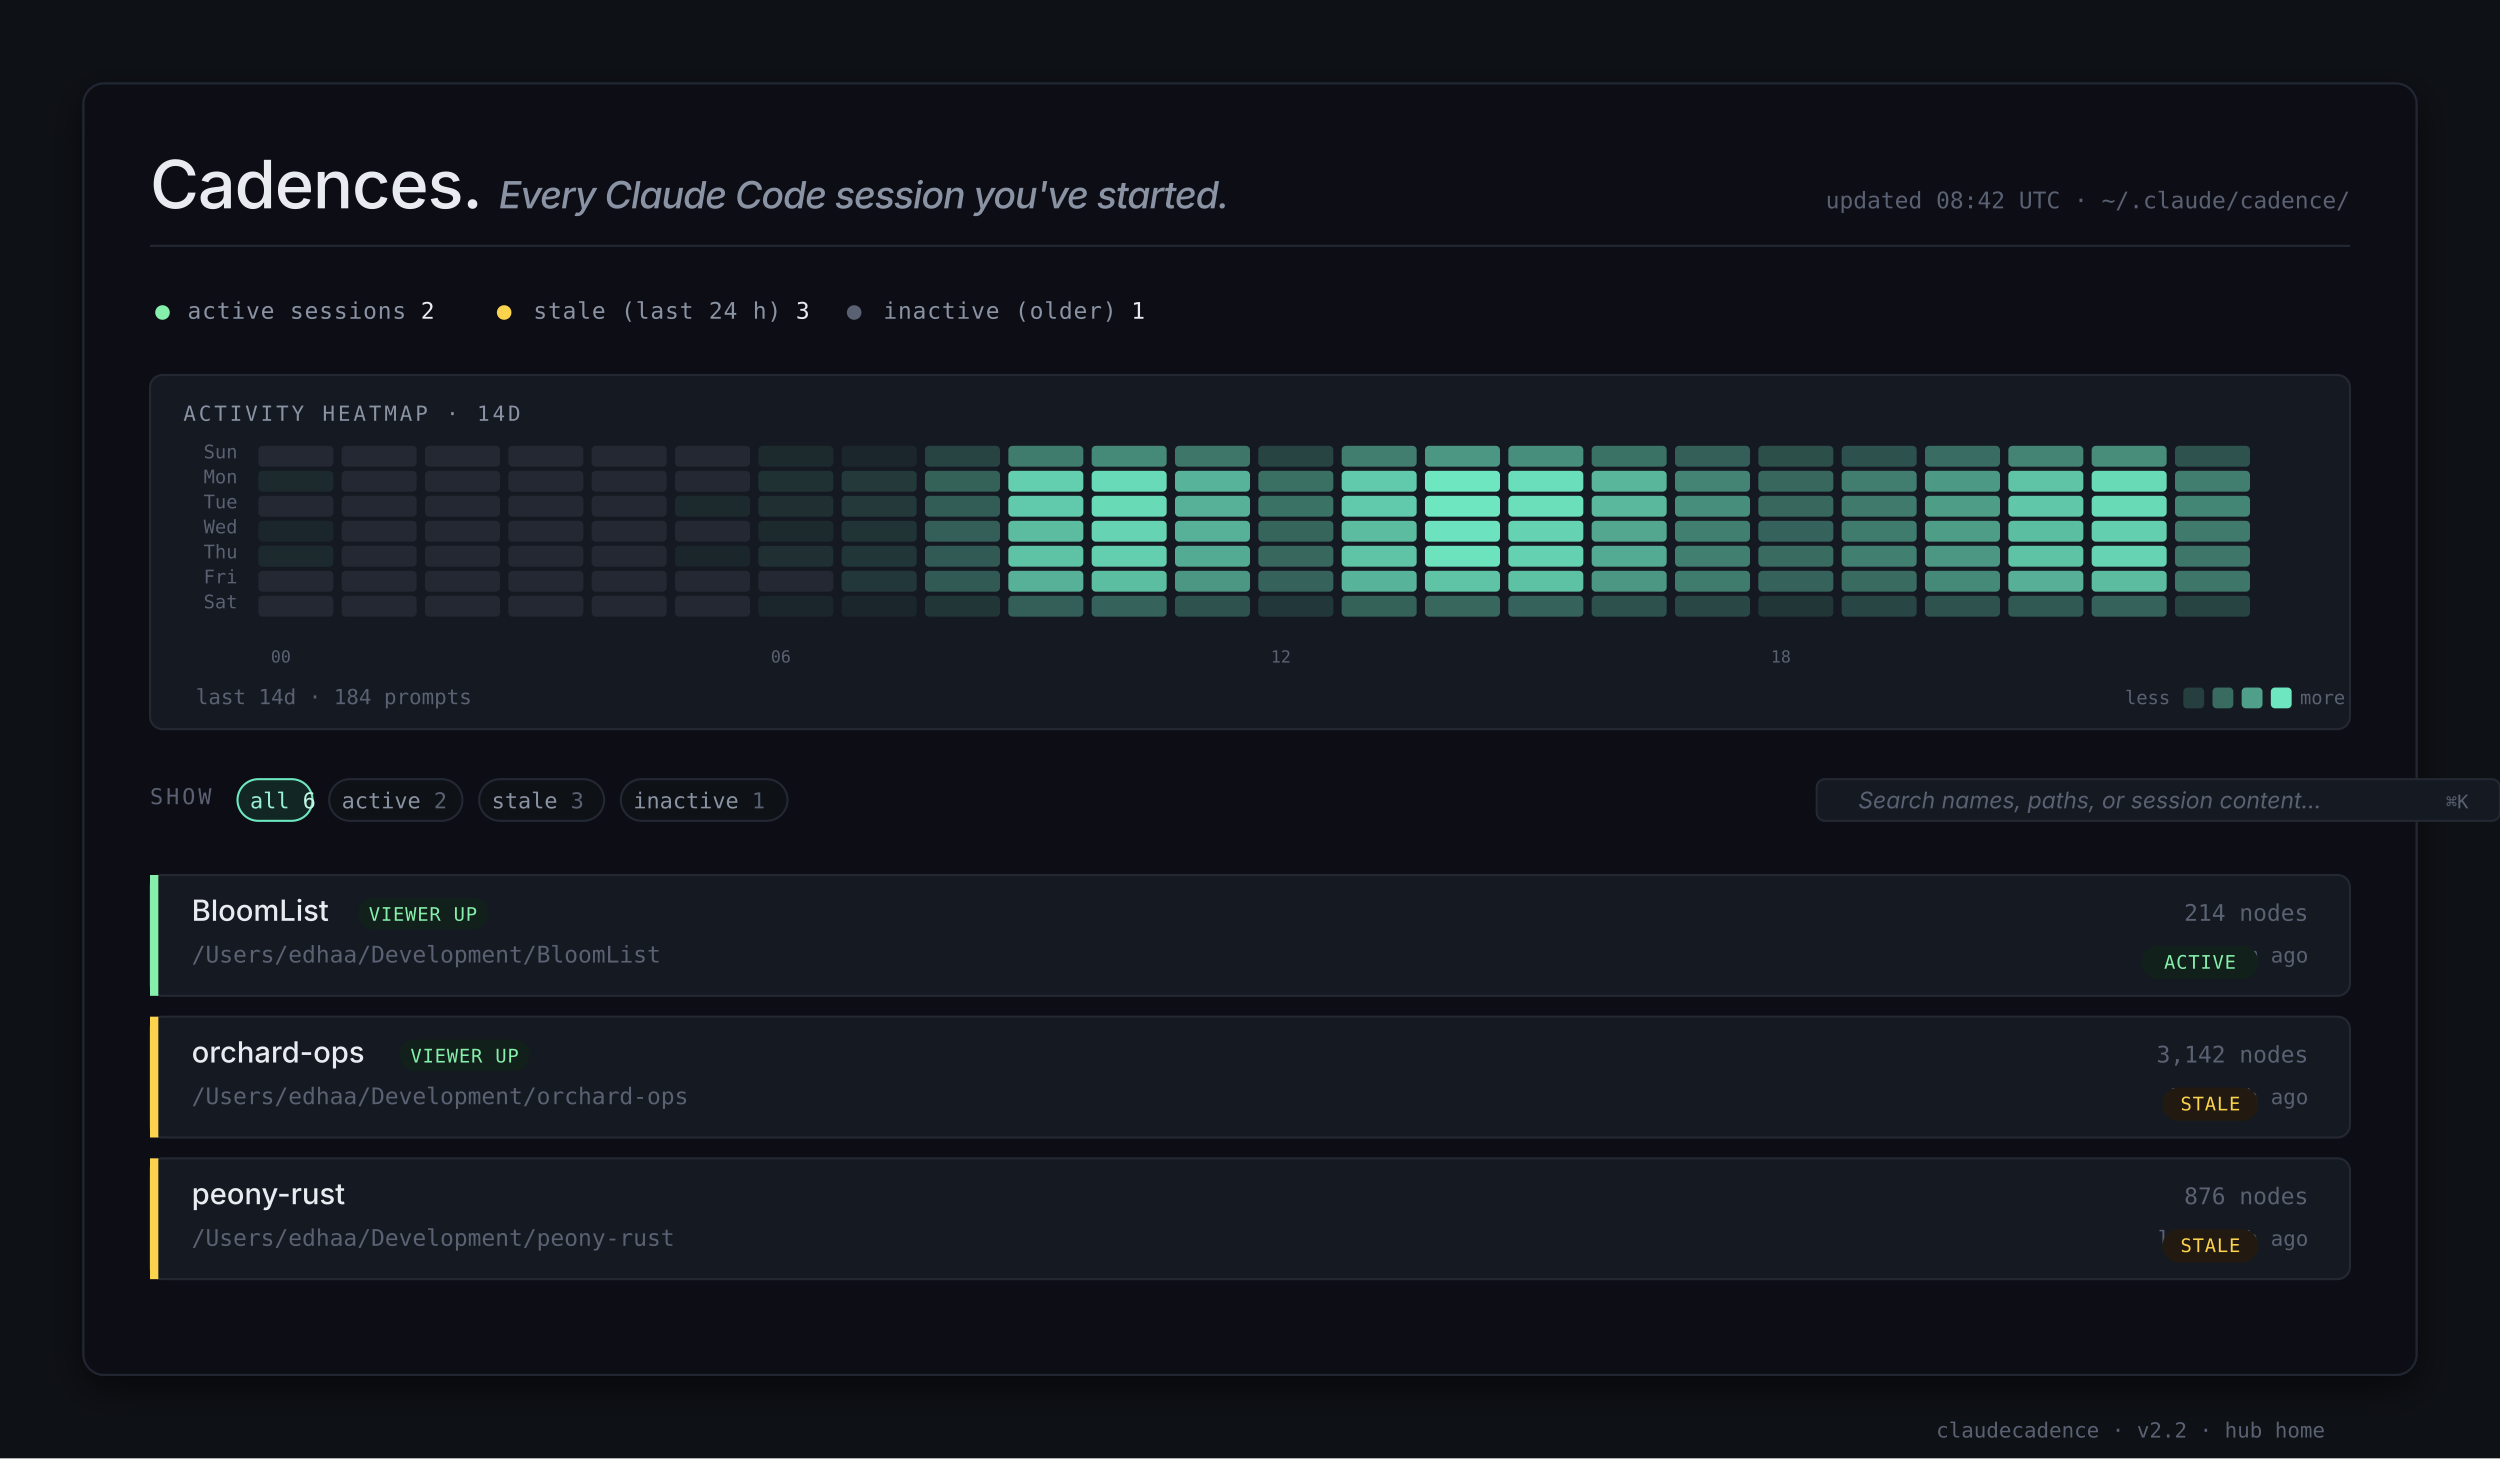
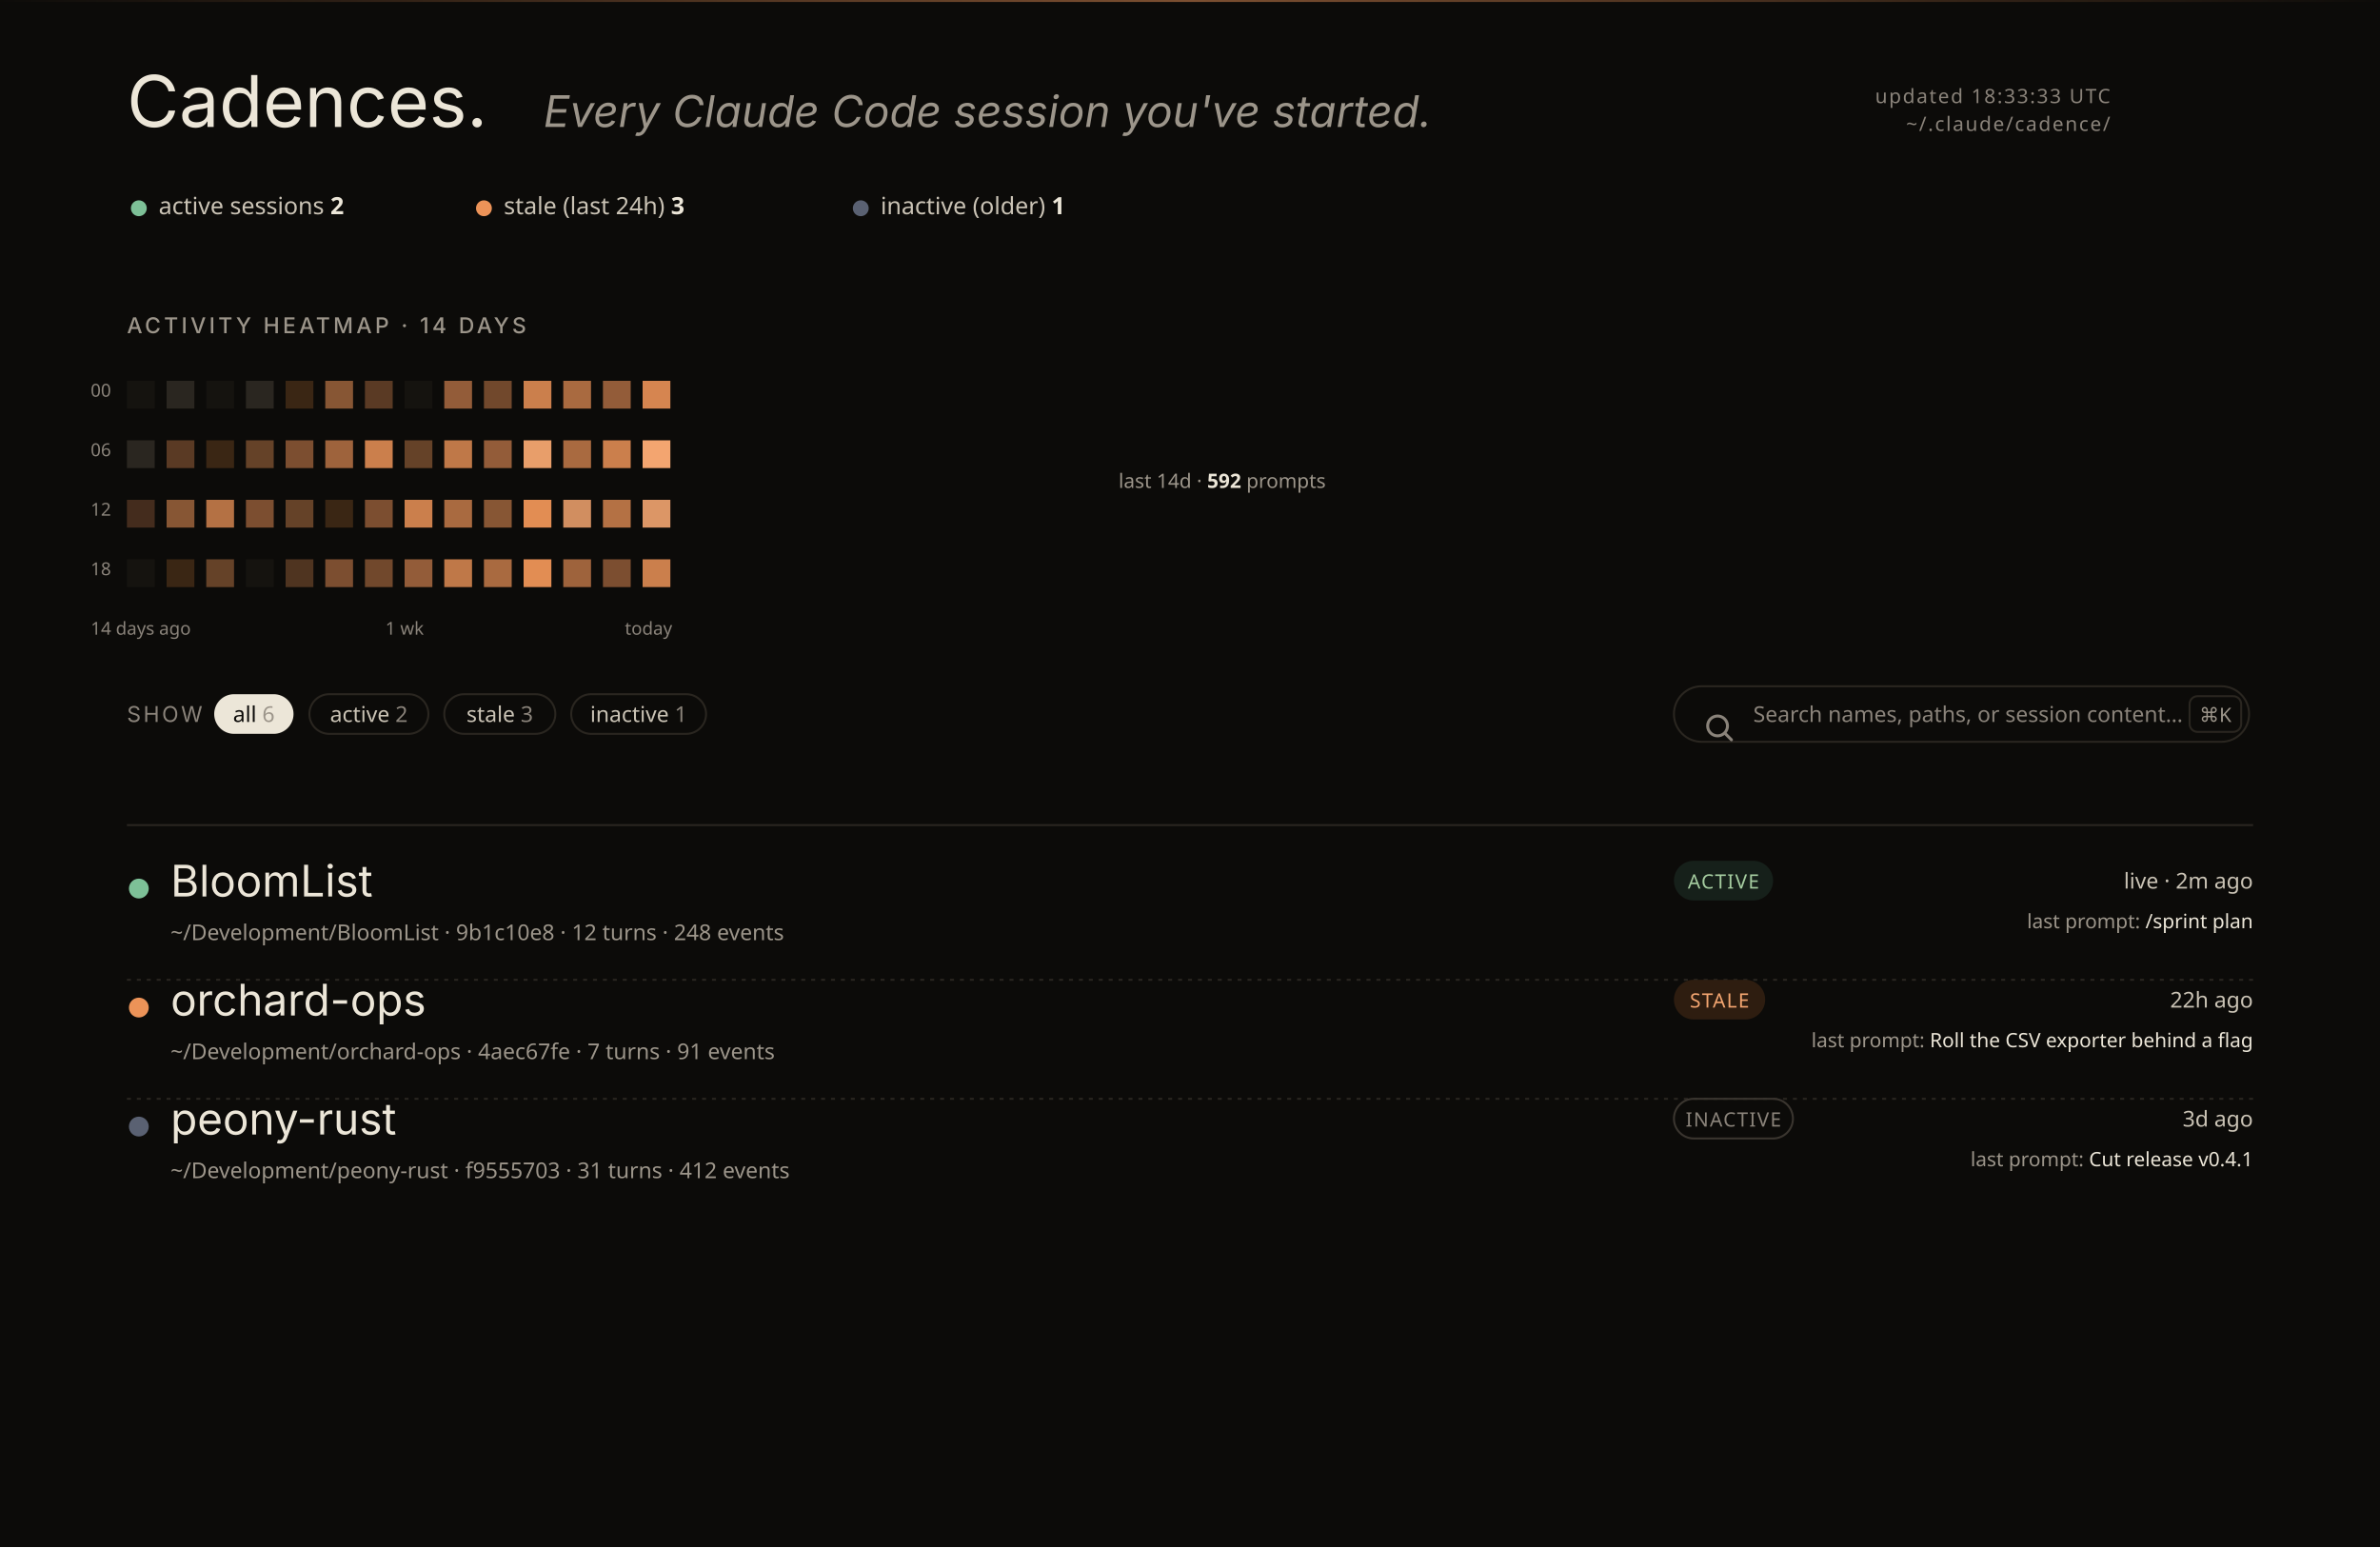
- <svg xmlns="http://www.w3.org/2000/svg" width="1200" height="700" viewBox="0 0 1200 700" font-family="-apple-system, system-ui, Segoe UI, sans-serif">
+ <svg xmlns="http://www.w3.org/2000/svg" width="1200" height="780" viewBox="0 0 1200 780" font-family="-apple-system, system-ui, Segoe UI, sans-serif">
  <defs>
-     <filter id="cardShadowDark" x="-2%" y="-2%" width="104%" height="110%">
-       <feDropShadow dx="0" dy="6" stdDeviation="9" flood-color="#000" flood-opacity="0.55" />
-     </filter>
+     <linearGradient id="hubTopHairlineD" x1="0" y1="0" x2="1" y2="0">
+       <stop offset="0%" stop-color="#ec9358" stop-opacity="0" />
+       <stop offset="50%" stop-color="#ec9358" stop-opacity="0.5" />
+       <stop offset="100%" stop-color="#ec9358" stop-opacity="0" />
+     </linearGradient>
  </defs>
-   <rect width="1200" height="700" fill="#0e1116" />
-   <rect x="40" y="40" width="1120" height="620" rx="10" fill="#0e1116" stroke="#232833" stroke-width="1" filter="url(#cardShadowDark)" />
-   <text x="72" y="100" fill="#e8ebef" font-size="32" font-family="Source Serif 4, Georgia, serif" font-weight="500" letter-spacing="-0.5">
-     Cadences. <tspan fill="#8a93a3" font-style="italic" font-size="18">Every Claude Code session you've started.</tspan>
-   </text>
-   <text x="1128" y="100" fill="#5a6172" font-size="11" font-family="Geist Mono, SF Mono, monospace" text-anchor="end">
-     updated 08:42 UTC · ~/.claude/cadence/
-   </text>
-   <line x1="72" y1="118" x2="1128" y2="118" stroke="#232833" stroke-width="1" />
-   <g transform="translate(72, 144)" font-family="Geist Mono, SF Mono, monospace" font-size="11" letter-spacing="0.4">
-     <circle cx="6" cy="6" r="3.5" fill="#86efac" />
-     <text x="18" y="9" fill="#8a93a3">active sessions <tspan fill="#e8ebef" font-weight="500">2</tspan>
+   <rect x="0" y="0" width="1200" height="780" fill="#0c0b09" />
+   <rect x="0" y="0" width="1200" height="1" fill="url(#hubTopHairlineD)" />
+   <g transform="translate(64 64)">
+     <text x="0" y="0" font-family="Source Serif 4, Georgia, serif" font-size="36" fill="#ece6d8">Cadences.</text>
+     <text x="210" y="0" font-family="Source Serif 4, Georgia, serif" font-style="italic" font-size="22" fill="#9c958a">Every Claude Code session you've started.</text>
+     <text x="1000" y="-12" font-family="ui-monospace, Geist Mono, Menlo" font-size="10" letter-spacing="0.8" fill="#8a837a" text-anchor="end">updated 18:33:33 UTC</text>
+     <text x="1000" y="2" font-family="ui-monospace, Geist Mono, Menlo" font-size="10" letter-spacing="0.8" fill="#8a837a" text-anchor="end">~/.claude/cadence/</text>
+   </g>
+   <g transform="translate(64 108)" font-family="ui-monospace, Geist Mono, Menlo" font-size="12">
+     <circle cx="6" cy="-3" r="4" fill="#7dc097" />
+     <text x="16" y="0" fill="#cac3b5">active sessions <tspan fill="#ece6d8" font-weight="600">2</tspan>
    </text>
-     <circle cx="170" cy="6" r="3.5" fill="#fcd34d" />
-     <text x="184" y="9" fill="#8a93a3">stale (last 24 h) <tspan fill="#e8ebef" font-weight="500">3</tspan>
+     <circle cx="180" cy="-3" r="4" fill="#ec9358" />
+     <text x="190" y="0" fill="#cac3b5">stale (last 24h) <tspan fill="#ece6d8" font-weight="600">3</tspan>
    </text>
-     <circle cx="338" cy="6" r="3.5" fill="#5a6172" />
-     <text x="352" y="9" fill="#8a93a3">inactive (older) <tspan fill="#e8ebef" font-weight="500">1</tspan>
+     <circle cx="370" cy="-3" r="4" fill="#5a6172" />
+     <text x="380" y="0" fill="#cac3b5">inactive (older) <tspan fill="#ece6d8" font-weight="600">1</tspan>
    </text>
  </g>
-   <rect x="72" y="180" width="1056" height="170" rx="6" fill="#151921" stroke="#232833" />
-   <text x="88" y="202" fill="#8a93a3" font-size="10" letter-spacing="1.4" font-family="Geist Mono, SF Mono, monospace">ACTIVITY HEATMAP · 14D</text>
-   <g transform="translate(94, 218)">
-     <text x="20" y="2" fill="#5a6172" font-size="9" font-family="Geist Mono, SF Mono, monospace" text-anchor="end">Sun</text>
-     <text x="20" y="14" fill="#5a6172" font-size="9" font-family="Geist Mono, SF Mono, monospace" text-anchor="end">Mon</text>
-     <text x="20" y="26" fill="#5a6172" font-size="9" font-family="Geist Mono, SF Mono, monospace" text-anchor="end">Tue</text>
-     <text x="20" y="38" fill="#5a6172" font-size="9" font-family="Geist Mono, SF Mono, monospace" text-anchor="end">Wed</text>
-     <text x="20" y="50" fill="#5a6172" font-size="9" font-family="Geist Mono, SF Mono, monospace" text-anchor="end">Thu</text>
-     <text x="20" y="62" fill="#5a6172" font-size="9" font-family="Geist Mono, SF Mono, monospace" text-anchor="end">Fri</text>
-     <text x="20" y="74" fill="#5a6172" font-size="9" font-family="Geist Mono, SF Mono, monospace" text-anchor="end">Sat</text>
-     <text x="36" y="100" fill="#5a6172" font-size="8" font-family="Geist Mono, SF Mono, monospace">00</text>
-     <text x="276" y="100" fill="#5a6172" font-size="8" font-family="Geist Mono, SF Mono, monospace">06</text>
-     <text x="516" y="100" fill="#5a6172" font-size="8" font-family="Geist Mono, SF Mono, monospace">12</text>
-     <text x="756" y="100" fill="#5a6172" font-size="8" font-family="Geist Mono, SF Mono, monospace">18</text>
-     <rect x="30" y="-4" width="36" height="10" rx="2" fill="#232833" />
-     <rect x="70" y="-4" width="36" height="10" rx="2" fill="#232833" />
-     <rect x="110" y="-4" width="36" height="10" rx="2" fill="#232833" />
-     <rect x="150" y="-4" width="36" height="10" rx="2" fill="#232833" />
-     <rect x="190" y="-4" width="36" height="10" rx="2" fill="#232833" />
-     <rect x="230" y="-4" width="36" height="10" rx="2" fill="#232833" />
-     <rect x="270" y="-4" width="36" height="10" rx="2" fill="#6ee7c1" opacity="0.08" />
-     <rect x="310" y="-4" width="36" height="10" rx="2" fill="#6ee7c1" opacity="0.07" />
-     <rect x="350" y="-4" width="36" height="10" rx="2" fill="#6ee7c1" opacity="0.21" />
-     <rect x="390" y="-4" width="36" height="10" rx="2" fill="#6ee7c1" opacity="0.48" />
-     <rect x="430" y="-4" width="36" height="10" rx="2" fill="#6ee7c1" opacity="0.55" />
-     <rect x="470" y="-4" width="36" height="10" rx="2" fill="#6ee7c1" opacity="0.45" />
-     <rect x="510" y="-4" width="36" height="10" rx="2" fill="#6ee7c1" opacity="0.21" />
-     <rect x="550" y="-4" width="36" height="10" rx="2" fill="#6ee7c1" opacity="0.49" />
-     <rect x="590" y="-4" width="36" height="10" rx="2" fill="#6ee7c1" opacity="0.61" />
-     <rect x="630" y="-4" width="36" height="10" rx="2" fill="#6ee7c1" opacity="0.57" />
-     <rect x="670" y="-4" width="36" height="10" rx="2" fill="#6ee7c1" opacity="0.43" />
-     <rect x="710" y="-4" width="36" height="10" rx="2" fill="#6ee7c1" opacity="0.34" />
-     <rect x="750" y="-4" width="36" height="10" rx="2" fill="#6ee7c1" opacity="0.26" />
-     <rect x="790" y="-4" width="36" height="10" rx="2" fill="#6ee7c1" opacity="0.27" />
-     <rect x="830" y="-4" width="36" height="10" rx="2" fill="#6ee7c1" opacity="0.41" />
-     <rect x="870" y="-4" width="36" height="10" rx="2" fill="#6ee7c1" opacity="0.52" />
-     <rect x="910" y="-4" width="36" height="10" rx="2" fill="#6ee7c1" opacity="0.56" />
-     <rect x="950" y="-4" width="36" height="10" rx="2" fill="#6ee7c1" opacity="0.28" />
-     <rect x="30" y="8" width="36" height="10" rx="2" fill="#6ee7c1" opacity="0.08" />
-     <rect x="70" y="8" width="36" height="10" rx="2" fill="#232833" />
-     <rect x="110" y="8" width="36" height="10" rx="2" fill="#232833" />
-     <rect x="150" y="8" width="36" height="10" rx="2" fill="#232833" />
-     <rect x="190" y="8" width="36" height="10" rx="2" fill="#232833" />
-     <rect x="230" y="8" width="36" height="10" rx="2" fill="#232833" />
-     <rect x="270" y="8" width="36" height="10" rx="2" fill="#6ee7c1" opacity="0.12" />
-     <rect x="310" y="8" width="36" height="10" rx="2" fill="#6ee7c1" opacity="0.16" />
-     <rect x="350" y="8" width="36" height="10" rx="2" fill="#6ee7c1" opacity="0.35" />
-     <rect x="390" y="8" width="36" height="10" rx="2" fill="#6ee7c1" opacity="0.88" />
-     <rect x="430" y="8" width="36" height="10" rx="2" fill="#6ee7c1" opacity="0.94" />
-     <rect x="470" y="8" width="36" height="10" rx="2" fill="#6ee7c1" opacity="0.75" />
-     <rect x="510" y="8" width="36" height="10" rx="2" fill="#6ee7c1" opacity="0.42" />
-     <rect x="550" y="8" width="36" height="10" rx="2" fill="#6ee7c1" opacity="0.86" />
-     <rect x="590" y="8" width="36" height="10" rx="2" fill="#6ee7c1" opacity="1.00" />
-     <rect x="630" y="8" width="36" height="10" rx="2" fill="#6ee7c1" opacity="0.95" />
-     <rect x="670" y="8" width="36" height="10" rx="2" fill="#6ee7c1" opacity="0.76" />
-     <rect x="710" y="8" width="36" height="10" rx="2" fill="#6ee7c1" opacity="0.52" />
-     <rect x="750" y="8" width="36" height="10" rx="2" fill="#6ee7c1" opacity="0.38" />
-     <rect x="790" y="8" width="36" height="10" rx="2" fill="#6ee7c1" opacity="0.49" />
-     <rect x="830" y="8" width="36" height="10" rx="2" fill="#6ee7c1" opacity="0.62" />
-     <rect x="870" y="8" width="36" height="10" rx="2" fill="#6ee7c1" opacity="0.83" />
-     <rect x="910" y="8" width="36" height="10" rx="2" fill="#6ee7c1" opacity="0.93" />
-     <rect x="950" y="8" width="36" height="10" rx="2" fill="#6ee7c1" opacity="0.49" />
-     <rect x="30" y="20" width="36" height="10" rx="2" fill="#232833" />
-     <rect x="70" y="20" width="36" height="10" rx="2" fill="#232833" />
-     <rect x="110" y="20" width="36" height="10" rx="2" fill="#232833" />
-     <rect x="150" y="20" width="36" height="10" rx="2" fill="#232833" />
-     <rect x="190" y="20" width="36" height="10" rx="2" fill="#232833" />
-     <rect x="230" y="20" width="36" height="10" rx="2" fill="#6ee7c1" opacity="0.08" />
-     <rect x="270" y="20" width="36" height="10" rx="2" fill="#6ee7c1" opacity="0.11" />
-     <rect x="310" y="20" width="36" height="10" rx="2" fill="#6ee7c1" opacity="0.16" />
-     <rect x="350" y="20" width="36" height="10" rx="2" fill="#6ee7c1" opacity="0.33" />
-     <rect x="390" y="20" width="36" height="10" rx="2" fill="#6ee7c1" opacity="0.86" />
-     <rect x="430" y="20" width="36" height="10" rx="2" fill="#6ee7c1" opacity="0.93" />
-     <rect x="470" y="20" width="36" height="10" rx="2" fill="#6ee7c1" opacity="0.74" />
-     <rect x="510" y="20" width="36" height="10" rx="2" fill="#6ee7c1" opacity="0.43" />
-     <rect x="550" y="20" width="36" height="10" rx="2" fill="#6ee7c1" opacity="0.86" />
-     <rect x="590" y="20" width="36" height="10" rx="2" fill="#6ee7c1" opacity="1.00" />
-     <rect x="630" y="20" width="36" height="10" rx="2" fill="#6ee7c1" opacity="0.96" />
-     <rect x="670" y="20" width="36" height="10" rx="2" fill="#6ee7c1" opacity="0.77" />
-     <rect x="710" y="20" width="36" height="10" rx="2" fill="#6ee7c1" opacity="0.57" />
-     <rect x="750" y="20" width="36" height="10" rx="2" fill="#6ee7c1" opacity="0.38" />
-     <rect x="790" y="20" width="36" height="10" rx="2" fill="#6ee7c1" opacity="0.47" />
-     <rect x="830" y="20" width="36" height="10" rx="2" fill="#6ee7c1" opacity="0.64" />
-     <rect x="870" y="20" width="36" height="10" rx="2" fill="#6ee7c1" opacity="0.84" />
-     <rect x="910" y="20" width="36" height="10" rx="2" fill="#6ee7c1" opacity="0.93" />
-     <rect x="950" y="20" width="36" height="10" rx="2" fill="#6ee7c1" opacity="0.53" />
-     <rect x="30" y="32" width="36" height="10" rx="2" fill="#6ee7c1" opacity="0.07" />
-     <rect x="70" y="32" width="36" height="10" rx="2" fill="#232833" />
-     <rect x="110" y="32" width="36" height="10" rx="2" fill="#232833" />
-     <rect x="150" y="32" width="36" height="10" rx="2" fill="#232833" />
-     <rect x="190" y="32" width="36" height="10" rx="2" fill="#232833" />
-     <rect x="230" y="32" width="36" height="10" rx="2" fill="#232833" />
-     <rect x="270" y="32" width="36" height="10" rx="2" fill="#6ee7c1" opacity="0.08" />
-     <rect x="310" y="32" width="36" height="10" rx="2" fill="#6ee7c1" opacity="0.13" />
-     <rect x="350" y="32" width="36" height="10" rx="2" fill="#6ee7c1" opacity="0.34" />
-     <rect x="390" y="32" width="36" height="10" rx="2" fill="#6ee7c1" opacity="0.79" />
-     <rect x="430" y="32" width="36" height="10" rx="2" fill="#6ee7c1" opacity="0.91" />
-     <rect x="470" y="32" width="36" height="10" rx="2" fill="#6ee7c1" opacity="0.74" />
-     <rect x="510" y="32" width="36" height="10" rx="2" fill="#6ee7c1" opacity="0.37" />
-     <rect x="550" y="32" width="36" height="10" rx="2" fill="#6ee7c1" opacity="0.79" />
-     <rect x="590" y="32" width="36" height="10" rx="2" fill="#6ee7c1" opacity="0.98" />
-     <rect x="630" y="32" width="36" height="10" rx="2" fill="#6ee7c1" opacity="0.90" />
-     <rect x="670" y="32" width="36" height="10" rx="2" fill="#6ee7c1" opacity="0.69" />
-     <rect x="710" y="32" width="36" height="10" rx="2" fill="#6ee7c1" opacity="0.50" />
-     <rect x="750" y="32" width="36" height="10" rx="2" fill="#6ee7c1" opacity="0.36" />
-     <rect x="790" y="32" width="36" height="10" rx="2" fill="#6ee7c1" opacity="0.48" />
-     <rect x="830" y="32" width="36" height="10" rx="2" fill="#6ee7c1" opacity="0.64" />
-     <rect x="870" y="32" width="36" height="10" rx="2" fill="#6ee7c1" opacity="0.80" />
-     <rect x="910" y="32" width="36" height="10" rx="2" fill="#6ee7c1" opacity="0.88" />
-     <rect x="950" y="32" width="36" height="10" rx="2" fill="#6ee7c1" opacity="0.47" />
-     <rect x="30" y="44" width="36" height="10" rx="2" fill="#6ee7c1" opacity="0.08" />
-     <rect x="70" y="44" width="36" height="10" rx="2" fill="#232833" />
-     <rect x="110" y="44" width="36" height="10" rx="2" fill="#232833" />
-     <rect x="150" y="44" width="36" height="10" rx="2" fill="#232833" />
-     <rect x="190" y="44" width="36" height="10" rx="2" fill="#232833" />
-     <rect x="230" y="44" width="36" height="10" rx="2" fill="#6ee7c1" opacity="0.06" />
-     <rect x="270" y="44" width="36" height="10" rx="2" fill="#6ee7c1" opacity="0.11" />
-     <rect x="310" y="44" width="36" height="10" rx="2" fill="#6ee7c1" opacity="0.14" />
-     <rect x="350" y="44" width="36" height="10" rx="2" fill="#6ee7c1" opacity="0.32" />
-     <rect x="390" y="44" width="36" height="10" rx="2" fill="#6ee7c1" opacity="0.82" />
-     <rect x="430" y="44" width="36" height="10" rx="2" fill="#6ee7c1" opacity="0.88" />
-     <rect x="470" y="44" width="36" height="10" rx="2" fill="#6ee7c1" opacity="0.71" />
-     <rect x="510" y="44" width="36" height="10" rx="2" fill="#6ee7c1" opacity="0.38" />
-     <rect x="550" y="44" width="36" height="10" rx="2" fill="#6ee7c1" opacity="0.83" />
-     <rect x="590" y="44" width="36" height="10" rx="2" fill="#6ee7c1" opacity="0.97" />
-     <rect x="630" y="44" width="36" height="10" rx="2" fill="#6ee7c1" opacity="0.89" />
-     <rect x="670" y="44" width="36" height="10" rx="2" fill="#6ee7c1" opacity="0.71" />
-     <rect x="710" y="44" width="36" height="10" rx="2" fill="#6ee7c1" opacity="0.50" />
-     <rect x="750" y="44" width="36" height="10" rx="2" fill="#6ee7c1" opacity="0.40" />
-     <rect x="790" y="44" width="36" height="10" rx="2" fill="#6ee7c1" opacity="0.50" />
-     <rect x="830" y="44" width="36" height="10" rx="2" fill="#6ee7c1" opacity="0.61" />
-     <rect x="870" y="44" width="36" height="10" rx="2" fill="#6ee7c1" opacity="0.82" />
-     <rect x="910" y="44" width="36" height="10" rx="2" fill="#6ee7c1" opacity="0.91" />
-     <rect x="950" y="44" width="36" height="10" rx="2" fill="#6ee7c1" opacity="0.45" />
-     <rect x="30" y="56" width="36" height="10" rx="2" fill="#232833" />
-     <rect x="70" y="56" width="36" height="10" rx="2" fill="#232833" />
-     <rect x="110" y="56" width="36" height="10" rx="2" fill="#232833" />
-     <rect x="150" y="56" width="36" height="10" rx="2" fill="#232833" />
-     <rect x="190" y="56" width="36" height="10" rx="2" fill="#232833" />
-     <rect x="230" y="56" width="36" height="10" rx="2" fill="#232833" />
-     <rect x="270" y="56" width="36" height="10" rx="2" fill="#232833" />
-     <rect x="310" y="56" width="36" height="10" rx="2" fill="#6ee7c1" opacity="0.15" />
-     <rect x="350" y="56" width="36" height="10" rx="2" fill="#6ee7c1" opacity="0.32" />
-     <rect x="390" y="56" width="36" height="10" rx="2" fill="#6ee7c1" opacity="0.74" />
-     <rect x="430" y="56" width="36" height="10" rx="2" fill="#6ee7c1" opacity="0.80" />
-     <rect x="470" y="56" width="36" height="10" rx="2" fill="#6ee7c1" opacity="0.61" />
-     <rect x="510" y="56" width="36" height="10" rx="2" fill="#6ee7c1" opacity="0.36" />
-     <rect x="550" y="56" width="36" height="10" rx="2" fill="#6ee7c1" opacity="0.75" />
-     <rect x="590" y="56" width="36" height="10" rx="2" fill="#6ee7c1" opacity="0.83" />
-     <rect x="630" y="56" width="36" height="10" rx="2" fill="#6ee7c1" opacity="0.81" />
-     <rect x="670" y="56" width="36" height="10" rx="2" fill="#6ee7c1" opacity="0.61" />
-     <rect x="710" y="56" width="36" height="10" rx="2" fill="#6ee7c1" opacity="0.48" />
-     <rect x="750" y="56" width="36" height="10" rx="2" fill="#6ee7c1" opacity="0.36" />
-     <rect x="790" y="56" width="36" height="10" rx="2" fill="#6ee7c1" opacity="0.40" />
-     <rect x="830" y="56" width="36" height="10" rx="2" fill="#6ee7c1" opacity="0.55" />
-     <rect x="870" y="56" width="36" height="10" rx="2" fill="#6ee7c1" opacity="0.73" />
-     <rect x="910" y="56" width="36" height="10" rx="2" fill="#6ee7c1" opacity="0.79" />
-     <rect x="950" y="56" width="36" height="10" rx="2" fill="#6ee7c1" opacity="0.45" />
-     <rect x="30" y="68" width="36" height="10" rx="2" fill="#232833" />
-     <rect x="70" y="68" width="36" height="10" rx="2" fill="#232833" />
-     <rect x="110" y="68" width="36" height="10" rx="2" fill="#232833" />
-     <rect x="150" y="68" width="36" height="10" rx="2" fill="#232833" />
-     <rect x="190" y="68" width="36" height="10" rx="2" fill="#232833" />
-     <rect x="230" y="68" width="36" height="10" rx="2" fill="#232833" />
-     <rect x="270" y="68" width="36" height="10" rx="2" fill="#6ee7c1" opacity="0.07" />
-     <rect x="310" y="68" width="36" height="10" rx="2" fill="#6ee7c1" opacity="0.07" />
-     <rect x="350" y="68" width="36" height="10" rx="2" fill="#6ee7c1" opacity="0.14" />
-     <rect x="390" y="68" width="36" height="10" rx="2" fill="#6ee7c1" opacity="0.34" />
-     <rect x="430" y="68" width="36" height="10" rx="2" fill="#6ee7c1" opacity="0.36" />
-     <rect x="470" y="68" width="36" height="10" rx="2" fill="#6ee7c1" opacity="0.28" />
-     <rect x="510" y="68" width="36" height="10" rx="2" fill="#6ee7c1" opacity="0.15" />
-     <rect x="550" y="68" width="36" height="10" rx="2" fill="#6ee7c1" opacity="0.35" />
-     <rect x="590" y="68" width="36" height="10" rx="2" fill="#6ee7c1" opacity="0.38" />
-     <rect x="630" y="68" width="36" height="10" rx="2" fill="#6ee7c1" opacity="0.36" />
-     <rect x="670" y="68" width="36" height="10" rx="2" fill="#6ee7c1" opacity="0.27" />
-     <rect x="710" y="68" width="36" height="10" rx="2" fill="#6ee7c1" opacity="0.23" />
-     <rect x="750" y="68" width="36" height="10" rx="2" fill="#6ee7c1" opacity="0.14" />
-     <rect x="790" y="68" width="36" height="10" rx="2" fill="#6ee7c1" opacity="0.22" />
-     <rect x="830" y="68" width="36" height="10" rx="2" fill="#6ee7c1" opacity="0.28" />
-     <rect x="870" y="68" width="36" height="10" rx="2" fill="#6ee7c1" opacity="0.31" />
-     <rect x="910" y="68" width="36" height="10" rx="2" fill="#6ee7c1" opacity="0.36" />
-     <rect x="950" y="68" width="36" height="10" rx="2" fill="#6ee7c1" opacity="0.21" />
+   <g transform="translate(64 168)">
+     <text x="0" y="0" font-family="-apple-system, ui-sans-serif" font-size="11" font-weight="500" letter-spacing="1.6" fill="#9c958a">ACTIVITY HEATMAP · 14 DAYS</text>
+     <g font-family="ui-monospace, Geist Mono, Menlo" font-size="9" fill="#8a837a">
+       <text x="-8" y="32" text-anchor="end">00</text>
+       <text x="-8" y="62" text-anchor="end">06</text>
+       <text x="-8" y="92" text-anchor="end">12</text>
+       <text x="-8" y="122" text-anchor="end">18</text>
+     </g>
+     <g>
+       <g transform="translate(0 24)">
+         <g>
+           <rect width="14" height="14" x="0" fill="#15130f" />
+           <rect width="14" height="14" x="20" fill="#2a2620" />
+           <rect width="14" height="14" x="40" fill="#15130f" />
+           <rect width="14" height="14" x="60" fill="#2a2620" />
+           <rect width="14" height="14" x="80" fill="#3a2614" />
+           <rect width="14" height="14" x="100" fill="#ec9358" fill-opacity="0.55" />
+           <rect width="14" height="14" x="120" fill="#ec9358" fill-opacity="0.35" />
+           <rect width="14" height="14" x="140" fill="#15130f" />
+           <rect width="14" height="14" x="160" fill="#ec9358" fill-opacity="0.6" />
+           <rect width="14" height="14" x="180" fill="#ec9358" fill-opacity="0.45" />
+           <rect width="14" height="14" x="200" fill="#ec9358" fill-opacity="0.85" />
+           <rect width="14" height="14" x="220" fill="#ec9358" fill-opacity="0.7" />
+           <rect width="14" height="14" x="240" fill="#ec9358" fill-opacity="0.6" />
+           <rect width="14" height="14" x="260" fill="#ec9358" fill-opacity="0.9" />
+         </g>
+       </g>
+       <g transform="translate(0 54)">
+         <g>
+           <rect width="14" height="14" x="0" fill="#2a2620" />
+           <rect width="14" height="14" x="20" fill="#ec9358" fill-opacity="0.35" />
+           <rect width="14" height="14" x="40" fill="#3a2614" />
+           <rect width="14" height="14" x="60" fill="#ec9358" fill-opacity="0.4" />
+           <rect width="14" height="14" x="80" fill="#ec9358" fill-opacity="0.5" />
+           <rect width="14" height="14" x="100" fill="#ec9358" fill-opacity="0.65" />
+           <rect width="14" height="14" x="120" fill="#ec9358" fill-opacity="0.85" />
+           <rect width="14" height="14" x="140" fill="#ec9358" fill-opacity="0.4" />
+           <rect width="14" height="14" x="160" fill="#ec9358" fill-opacity="0.8" />
+           <rect width="14" height="14" x="180" fill="#ec9358" fill-opacity="0.6" />
+           <rect width="14" height="14" x="200" fill="#f3a570" fill-opacity="0.95" />
+           <rect width="14" height="14" x="220" fill="#ec9358" fill-opacity="0.7" />
+           <rect width="14" height="14" x="240" fill="#ec9358" fill-opacity="0.85" />
+           <rect width="14" height="14" x="260" fill="#f3a570" />
+         </g>
+       </g>
+       <g transform="translate(0 84)">
+         <g>
+           <rect width="14" height="14" x="0" fill="#ec9358" fill-opacity="0.25" />
+           <rect width="14" height="14" x="20" fill="#ec9358" fill-opacity="0.55" />
+           <rect width="14" height="14" x="40" fill="#ec9358" fill-opacity="0.75" />
+           <rect width="14" height="14" x="60" fill="#ec9358" fill-opacity="0.5" />
+           <rect width="14" height="14" x="80" fill="#ec9358" fill-opacity="0.4" />
+           <rect width="14" height="14" x="100" fill="#3a2614" />
+           <rect width="14" height="14" x="120" fill="#ec9358" fill-opacity="0.5" />
+           <rect width="14" height="14" x="140" fill="#ec9358" fill-opacity="0.85" />
+           <rect width="14" height="14" x="160" fill="#ec9358" fill-opacity="0.7" />
+           <rect width="14" height="14" x="180" fill="#ec9358" fill-opacity="0.55" />
+           <rect width="14" height="14" x="200" fill="#ec9358" fill-opacity="0.95" />
+           <rect width="14" height="14" x="220" fill="#f3a570" fill-opacity="0.85" />
+           <rect width="14" height="14" x="240" fill="#ec9358" fill-opacity="0.75" />
+           <rect width="14" height="14" x="260" fill="#f3a570" fill-opacity="0.9" />
+         </g>
+       </g>
+       <g transform="translate(0 114)">
+         <g>
+           <rect width="14" height="14" x="0" fill="#15130f" />
+           <rect width="14" height="14" x="20" fill="#3a2614" />
+           <rect width="14" height="14" x="40" fill="#ec9358" fill-opacity="0.4" />
+           <rect width="14" height="14" x="60" fill="#15130f" />
+           <rect width="14" height="14" x="80" fill="#ec9358" fill-opacity="0.3" />
+           <rect width="14" height="14" x="100" fill="#ec9358" fill-opacity="0.5" />
+           <rect width="14" height="14" x="120" fill="#ec9358" fill-opacity="0.45" />
+           <rect width="14" height="14" x="140" fill="#ec9358" fill-opacity="0.6" />
+           <rect width="14" height="14" x="160" fill="#ec9358" fill-opacity="0.8" />
+           <rect width="14" height="14" x="180" fill="#ec9358" fill-opacity="0.7" />
+           <rect width="14" height="14" x="200" fill="#ec9358" fill-opacity="0.95" />
+           <rect width="14" height="14" x="220" fill="#ec9358" fill-opacity="0.65" />
+           <rect width="14" height="14" x="240" fill="#ec9358" fill-opacity="0.5" />
+           <rect width="14" height="14" x="260" fill="#ec9358" fill-opacity="0.85" />
+         </g>
+       </g>
+     </g>
+     <g font-family="ui-monospace, Geist Mono, Menlo" font-size="9" fill="#8a837a" transform="translate(0 152)">
+       <text x="7" text-anchor="middle">14 days ago</text>
+       <text x="140" text-anchor="middle">1 wk</text>
+       <text x="263" text-anchor="middle">today</text>
+     </g>
+     <text x="500" y="78" font-family="ui-monospace, Geist Mono, Menlo" font-size="10" fill="#9c958a">last 14d · <tspan fill="#ece6d8" font-weight="600">592</tspan> prompts</text>
  </g>
-   <text x="94" y="338" fill="#5a6172" font-size="10" font-family="Geist Mono, SF Mono, monospace">last 14d · 184 prompts</text>
-   <g transform="translate(1020, 330)">
-     <text x="0" y="8" fill="#5a6172" font-size="9" font-family="Geist Mono, SF Mono, monospace">less</text>
-     <rect x="28" y="0" width="10" height="10" rx="2" fill="#6ee7c1" opacity="0.18" />
-     <rect x="42" y="0" width="10" height="10" rx="2" fill="#6ee7c1" opacity="0.4" />
-     <rect x="56" y="0" width="10" height="10" rx="2" fill="#6ee7c1" opacity="0.65" />
-     <rect x="70" y="0" width="10" height="10" rx="2" fill="#6ee7c1" opacity="1" />
-     <text x="84" y="8" fill="#5a6172" font-size="9" font-family="Geist Mono, SF Mono, monospace">more</text>
+   <g transform="translate(64 364)">
+     <text x="0" y="0" font-family="-apple-system, ui-sans-serif" font-size="11" letter-spacing="1.2" fill="#8a837a">SHOW</text>
+     <rect x="44" y="-14" width="40" height="20" rx="10" fill="#ece6d8" />
+     <text x="64" y="0" font-family="ui-monospace, Geist Mono, Menlo" font-size="11" fill="#0c0b09" text-anchor="middle">all <tspan fill="#9c958a">6</tspan>
+     </text>
+     <rect x="92" y="-14" width="60" height="20" rx="10" fill="none" stroke="#2a2620" />
+     <text x="122" y="0" font-family="ui-monospace, Geist Mono, Menlo" font-size="11" fill="#cac3b5" text-anchor="middle">active <tspan fill="#8a837a">2</tspan>
+     </text>
+     <rect x="160" y="-14" width="56" height="20" rx="10" fill="none" stroke="#2a2620" />
+     <text x="188" y="0" font-family="ui-monospace, Geist Mono, Menlo" font-size="11" fill="#cac3b5" text-anchor="middle">stale <tspan fill="#8a837a">3</tspan>
+     </text>
+     <rect x="224" y="-14" width="68" height="20" rx="10" fill="none" stroke="#2a2620" />
+     <text x="258" y="0" font-family="ui-monospace, Geist Mono, Menlo" font-size="11" fill="#cac3b5" text-anchor="middle">inactive <tspan fill="#8a837a">1</tspan>
+     </text>
+     <rect x="780" y="-18" width="290" height="28" rx="14" fill="none" stroke="#2a2620" />
+     <g transform="translate(796 -4)" fill="none" stroke="#8a837a" stroke-width="1.5">
+       <circle cx="6" cy="6" r="5" />
+       <path d="m10 10 3 3" stroke-linecap="round" />
+     </g>
+     <text x="820" y="0" font-family="ui-monospace, Geist Mono, Menlo" font-size="11" fill="#8a837a">Search names, paths, or session content…</text>
+     <rect x="1040" y="-13" width="26" height="18" rx="4" fill="none" stroke="#2a2620" />
+     <text x="1053" y="0" font-family="ui-monospace, Geist Mono, Menlo" font-size="10" fill="#9c958a" text-anchor="middle">⌘K</text>
  </g>
-   <g transform="translate(72, 372)" font-family="Geist Mono, SF Mono, monospace" font-size="10.5">
-     <text x="0" y="14" fill="#5a6172" letter-spacing="1.4">SHOW</text>
-     <rect x="42" y="2" width="36" height="20" rx="10" fill="#122723" stroke="#6ee7c1" />
-     <text x="48" y="16" fill="#9af0d4">all <tspan fill="#c1f5e3">6</tspan>
-     </text>
-     <rect x="86" y="2" width="64" height="20" rx="10" fill="#0e1116" stroke="#232833" />
-     <text x="92" y="16" fill="#8a93a3">active <tspan fill="#5a6172">2</tspan>
-     </text>
-     <rect x="158" y="2" width="60" height="20" rx="10" fill="#0e1116" stroke="#232833" />
-     <text x="164" y="16" fill="#8a93a3">stale <tspan fill="#5a6172">3</tspan>
-     </text>
-     <rect x="226" y="2" width="80" height="20" rx="10" fill="#0e1116" stroke="#232833" />
-     <text x="232" y="16" fill="#8a93a3">inactive <tspan fill="#5a6172">1</tspan>
-     </text>
-     <rect x="800" y="2" width="328" height="20" rx="4" fill="#151921" stroke="#232833" />
-     <text x="820" y="16" fill="#5a6172" font-style="italic" font-family="-apple-system, system-ui, sans-serif" font-size="11">Search names, paths, or session content…</text>
-     <text x="1102" y="16" fill="#5a6172" font-size="9">⌘K</text>
+   <g transform="translate(64 416)">
+     <line x1="0" y1="0" x2="1072" y2="0" stroke="#2a2620" />
+     <g transform="translate(0 36)">
+       <circle cx="6" cy="-4" r="5" fill="#7dc097" />
+       <text x="22" y="0" font-family="Source Serif 4, Georgia, serif" font-size="22" fill="#ece6d8">BloomList</text>
+       <text x="22" y="22" font-family="ui-monospace, Geist Mono, Menlo" font-size="11" fill="#9c958a">~/Development/BloomList · 9b1c10e8 · 12 turns · 248 events</text>
+       <rect x="780" y="-18" width="50" height="20" rx="10" fill="#16201a" />
+       <text x="805" y="-4" font-family="ui-monospace, Geist Mono, Menlo" font-size="10" letter-spacing="0.6" fill="#a5cca0" text-anchor="middle">ACTIVE</text>
+       <text x="1072" y="-4" font-family="ui-monospace, Geist Mono, Menlo" font-size="11" fill="#cac3b5" text-anchor="end">live · 2m ago</text>
+       <text x="1072" y="16" font-family="ui-monospace, Geist Mono, Menlo" font-size="10" fill="#9c958a" text-anchor="end">last prompt: <tspan fill="#ece6d8">/sprint plan</tspan>
+       </text>
+       <line x1="0" y1="42" x2="1072" y2="42" stroke="#2a2620" stroke-dasharray="2 3" />
+     </g>
+     <g transform="translate(0 96)">
+       <circle cx="6" cy="-4" r="5" fill="#ec9358" />
+       <text x="22" y="0" font-family="Source Serif 4, Georgia, serif" font-size="22" fill="#ece6d8">orchard-ops</text>
+       <text x="22" y="22" font-family="ui-monospace, Geist Mono, Menlo" font-size="11" fill="#9c958a">~/Development/orchard-ops · 4aec67fe · 7 turns · 91 events</text>
+       <rect x="780" y="-18" width="46" height="20" rx="10" fill="#2e1d10" />
+       <text x="803" y="-4" font-family="ui-monospace, Geist Mono, Menlo" font-size="10" letter-spacing="0.6" fill="#f3a570" text-anchor="middle">STALE</text>
+       <text x="1072" y="-4" font-family="ui-monospace, Geist Mono, Menlo" font-size="11" fill="#cac3b5" text-anchor="end">22h ago</text>
+       <text x="1072" y="16" font-family="ui-monospace, Geist Mono, Menlo" font-size="10" fill="#9c958a" text-anchor="end">last prompt: <tspan fill="#ece6d8">Roll the CSV exporter behind a flag</tspan>
+       </text>
+       <line x1="0" y1="42" x2="1072" y2="42" stroke="#2a2620" stroke-dasharray="2 3" />
+     </g>
+     <g transform="translate(0 156)">
+       <circle cx="6" cy="-4" r="5" fill="#5a6172" />
+       <text x="22" y="0" font-family="Source Serif 4, Georgia, serif" font-size="22" fill="#ece6d8">peony-rust</text>
+       <text x="22" y="22" font-family="ui-monospace, Geist Mono, Menlo" font-size="11" fill="#9c958a">~/Development/peony-rust · f9555703 · 31 turns · 412 events</text>
+       <rect x="780" y="-18" width="60" height="20" rx="10" fill="none" stroke="#3a352f" />
+       <text x="810" y="-4" font-family="ui-monospace, Geist Mono, Menlo" font-size="10" letter-spacing="0.6" fill="#8a837a" text-anchor="middle">INACTIVE</text>
+       <text x="1072" y="-4" font-family="ui-monospace, Geist Mono, Menlo" font-size="11" fill="#cac3b5" text-anchor="end">3d ago</text>
+       <text x="1072" y="16" font-family="ui-monospace, Geist Mono, Menlo" font-size="10" fill="#9c958a" text-anchor="end">last prompt: <tspan fill="#ece6d8">Cut release v0.4.1</tspan>
+       </text>
+     </g>
  </g>
-   <g transform="translate(72, 420)" font-family="-apple-system, system-ui, sans-serif">
-     <rect x="0" y="0" width="1056" height="58" rx="6" fill="#151921" stroke="#232833" />
-     <rect x="0" y="0" width="4" height="58" fill="#86efac" />
-     <text x="20" y="22" fill="#e8ebef" font-size="14" font-weight="500" font-family="Source Serif 4, Georgia, serif">BloomList</text>
-     <rect x="100" y="11" width="62" height="15" rx="7" fill="#11201a" />
-     <text x="131" y="22" fill="#86efac" font-size="9" letter-spacing="0.4" text-anchor="middle" font-family="Geist Mono, SF Mono, monospace">VIEWER UP</text>
-     <text x="20" y="42" fill="#5a6172" font-size="11" font-family="Geist Mono, SF Mono, monospace">/Users/edhaa/Development/BloomList</text>
-     <text x="1036" y="22" fill="#5a6172" font-size="11" font-family="Geist Mono, SF Mono, monospace" text-anchor="end">214 nodes</text>
-     <text x="1036" y="42" fill="#5a6172" font-size="10" font-family="Geist Mono, SF Mono, monospace" text-anchor="end">last 2m ago</text>
-     <rect x="956" y="34" width="56" height="16" rx="8" fill="#11201a" />
-     <text x="984" y="45" fill="#86efac" font-size="9" letter-spacing="0.4" text-anchor="middle" font-family="Geist Mono, SF Mono, monospace">ACTIVE</text>
-     <rect x="0" y="68" width="1056" height="58" rx="6" fill="#151921" stroke="#232833" />
-     <rect x="0" y="68" width="4" height="58" fill="#fcd34d" />
-     <text x="20" y="90" fill="#e8ebef" font-size="14" font-weight="500" font-family="Source Serif 4, Georgia, serif">orchard-ops</text>
-     <rect x="120" y="79" width="62" height="15" rx="7" fill="#11201a" />
-     <text x="151" y="90" fill="#86efac" font-size="9" letter-spacing="0.4" text-anchor="middle" font-family="Geist Mono, SF Mono, monospace">VIEWER UP</text>
-     <text x="20" y="110" fill="#5a6172" font-size="11" font-family="Geist Mono, SF Mono, monospace">/Users/edhaa/Development/orchard-ops</text>
-     <text x="1036" y="90" fill="#5a6172" font-size="11" font-family="Geist Mono, SF Mono, monospace" text-anchor="end">3,142 nodes</text>
-     <text x="1036" y="110" fill="#5a6172" font-size="10" font-family="Geist Mono, SF Mono, monospace" text-anchor="end">last 4h ago</text>
-     <rect x="966" y="102" width="46" height="16" rx="8" fill="#221a10" />
-     <text x="989" y="113" fill="#fcd34d" font-size="9" letter-spacing="0.4" text-anchor="middle" font-family="Geist Mono, SF Mono, monospace">STALE</text>
-     <rect x="0" y="136" width="1056" height="58" rx="6" fill="#151921" stroke="#232833" />
-     <rect x="0" y="136" width="4" height="58" fill="#fcd34d" />
-     <text x="20" y="158" fill="#e8ebef" font-size="14" font-weight="500" font-family="Source Serif 4, Georgia, serif">peony-rust</text>
-     <text x="20" y="178" fill="#5a6172" font-size="11" font-family="Geist Mono, SF Mono, monospace">/Users/edhaa/Development/peony-rust</text>
-     <text x="1036" y="158" fill="#5a6172" font-size="11" font-family="Geist Mono, SF Mono, monospace" text-anchor="end">876 nodes</text>
-     <text x="1036" y="178" fill="#5a6172" font-size="10" font-family="Geist Mono, SF Mono, monospace" text-anchor="end">last 16h ago</text>
-     <rect x="966" y="170" width="46" height="16" rx="8" fill="#221a10" />
-     <text x="989" y="181" fill="#fcd34d" font-size="9" letter-spacing="0.4" text-anchor="middle" font-family="Geist Mono, SF Mono, monospace">STALE</text>
-   </g>
-   <text x="1116" y="690" fill="#5a6172" font-size="10" font-family="Geist Mono, SF Mono, monospace" text-anchor="end">claudecadence · v2.2 · hub home</text>
</svg>
